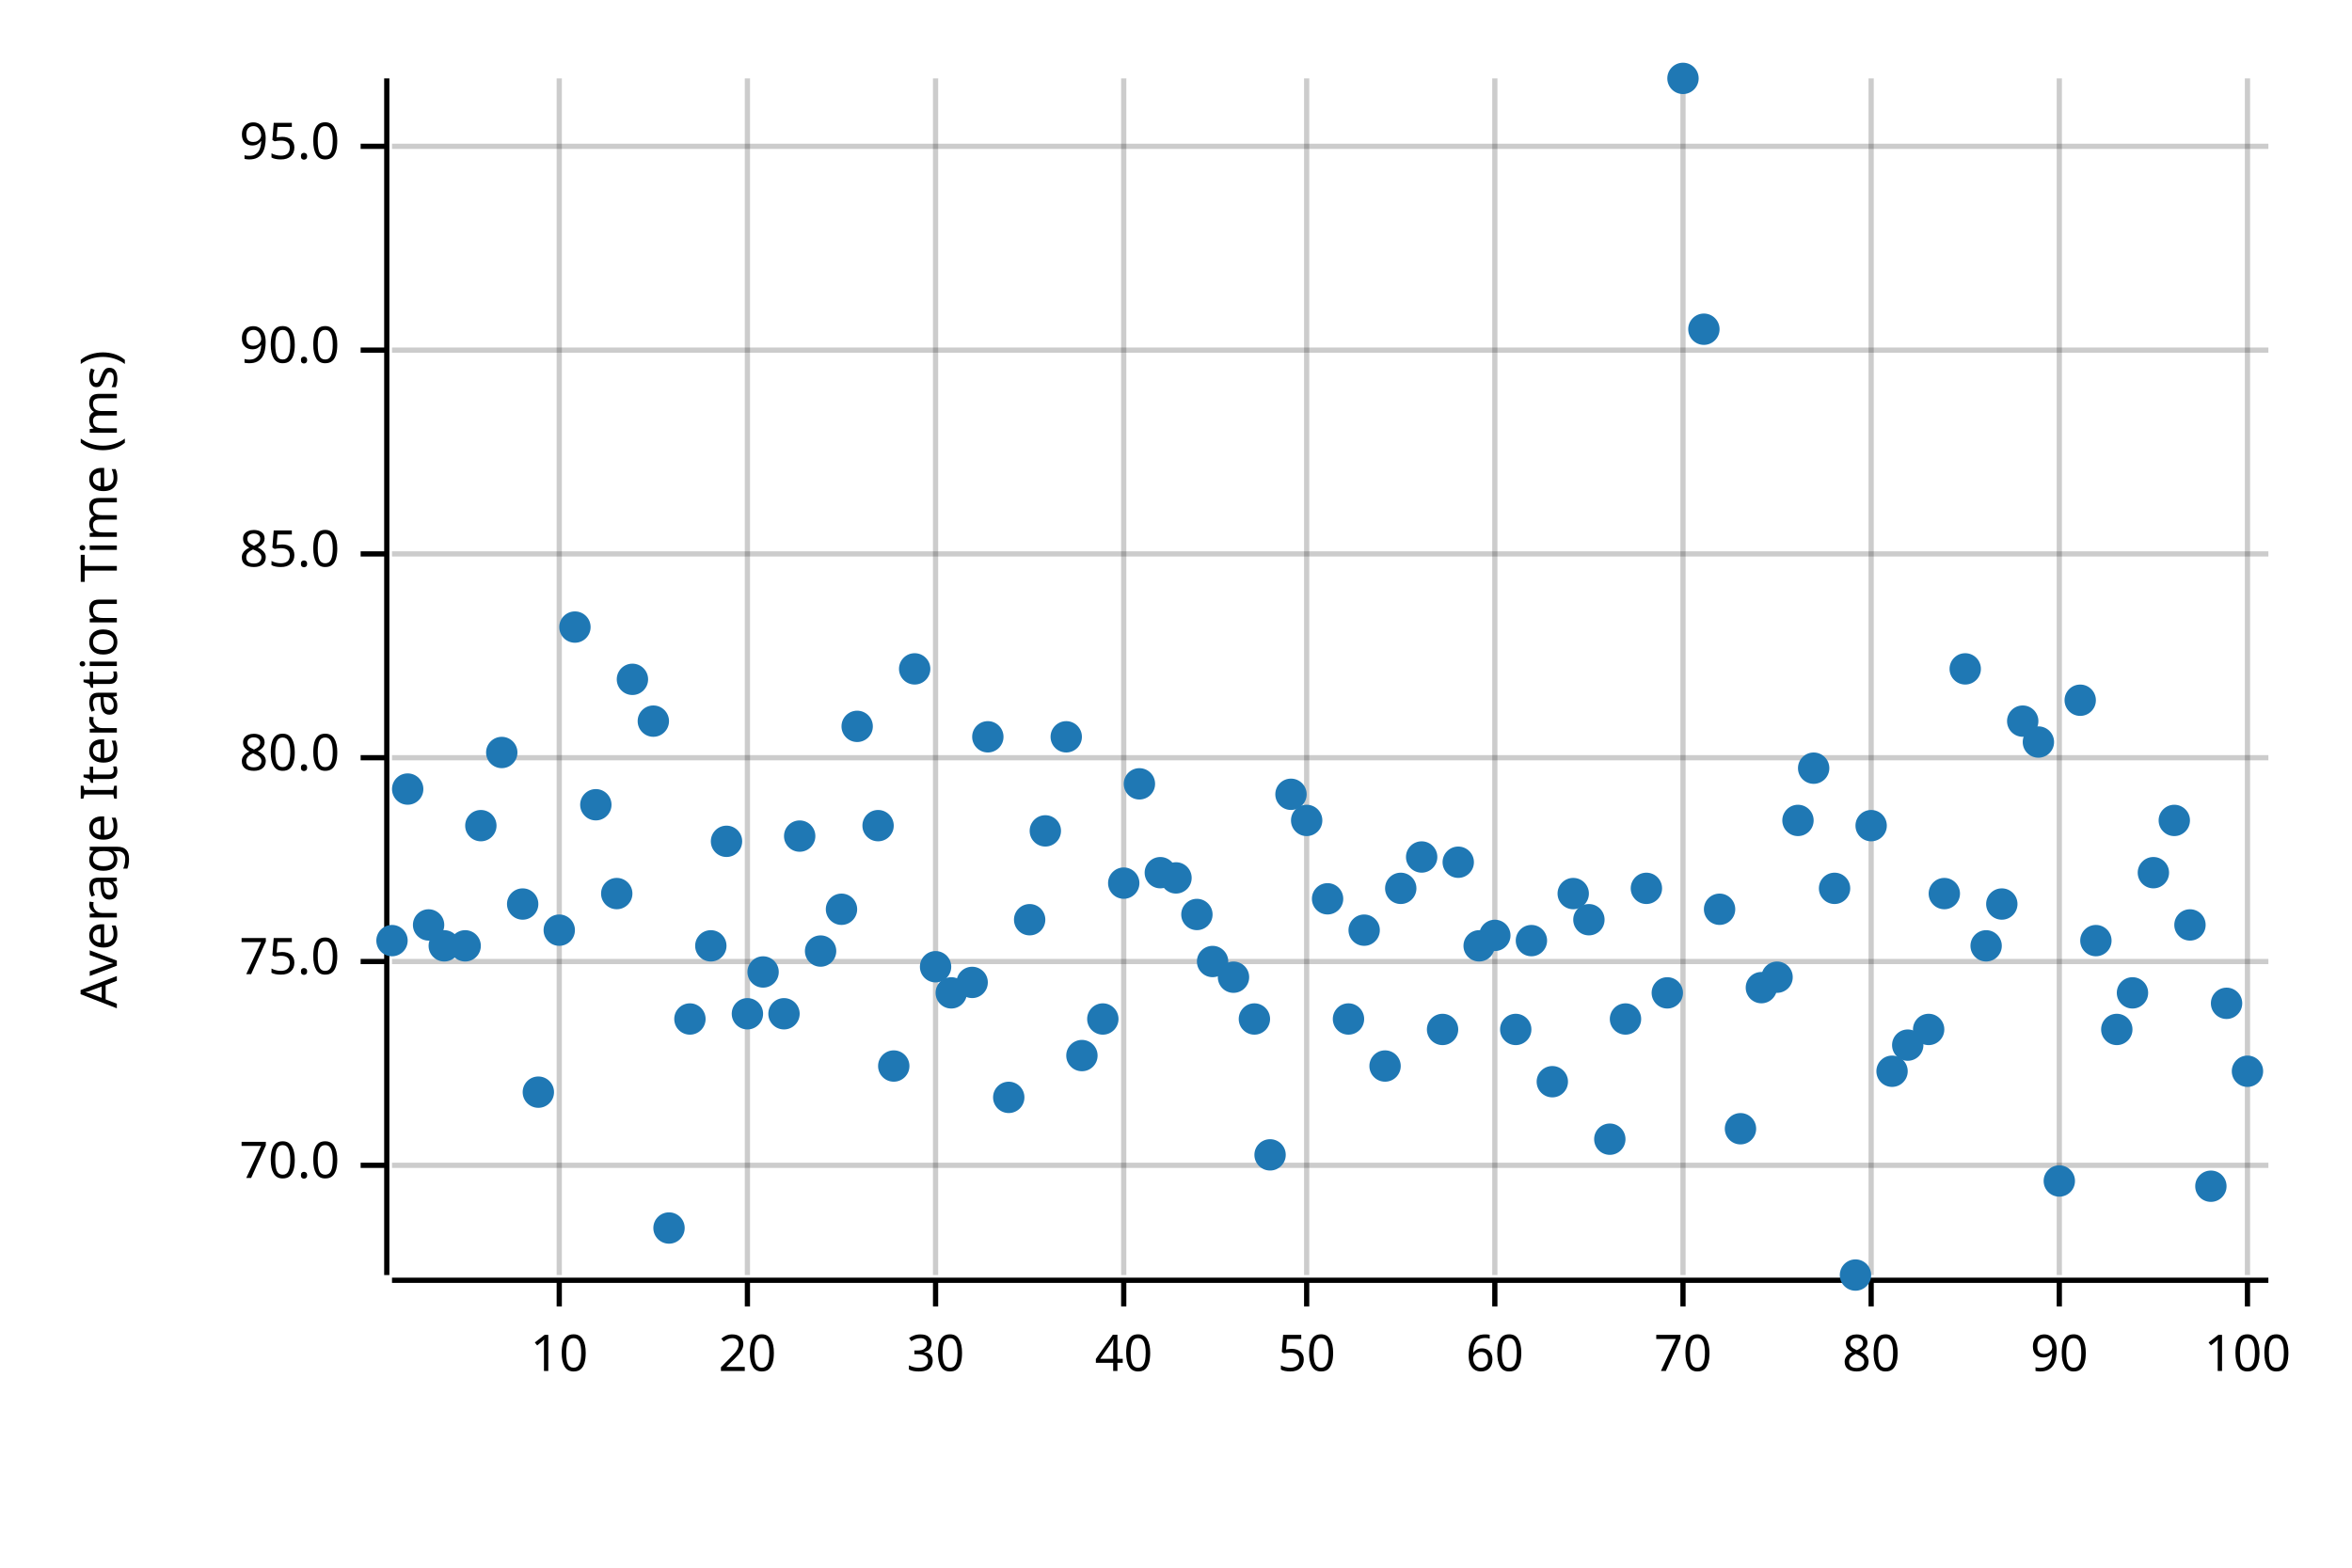
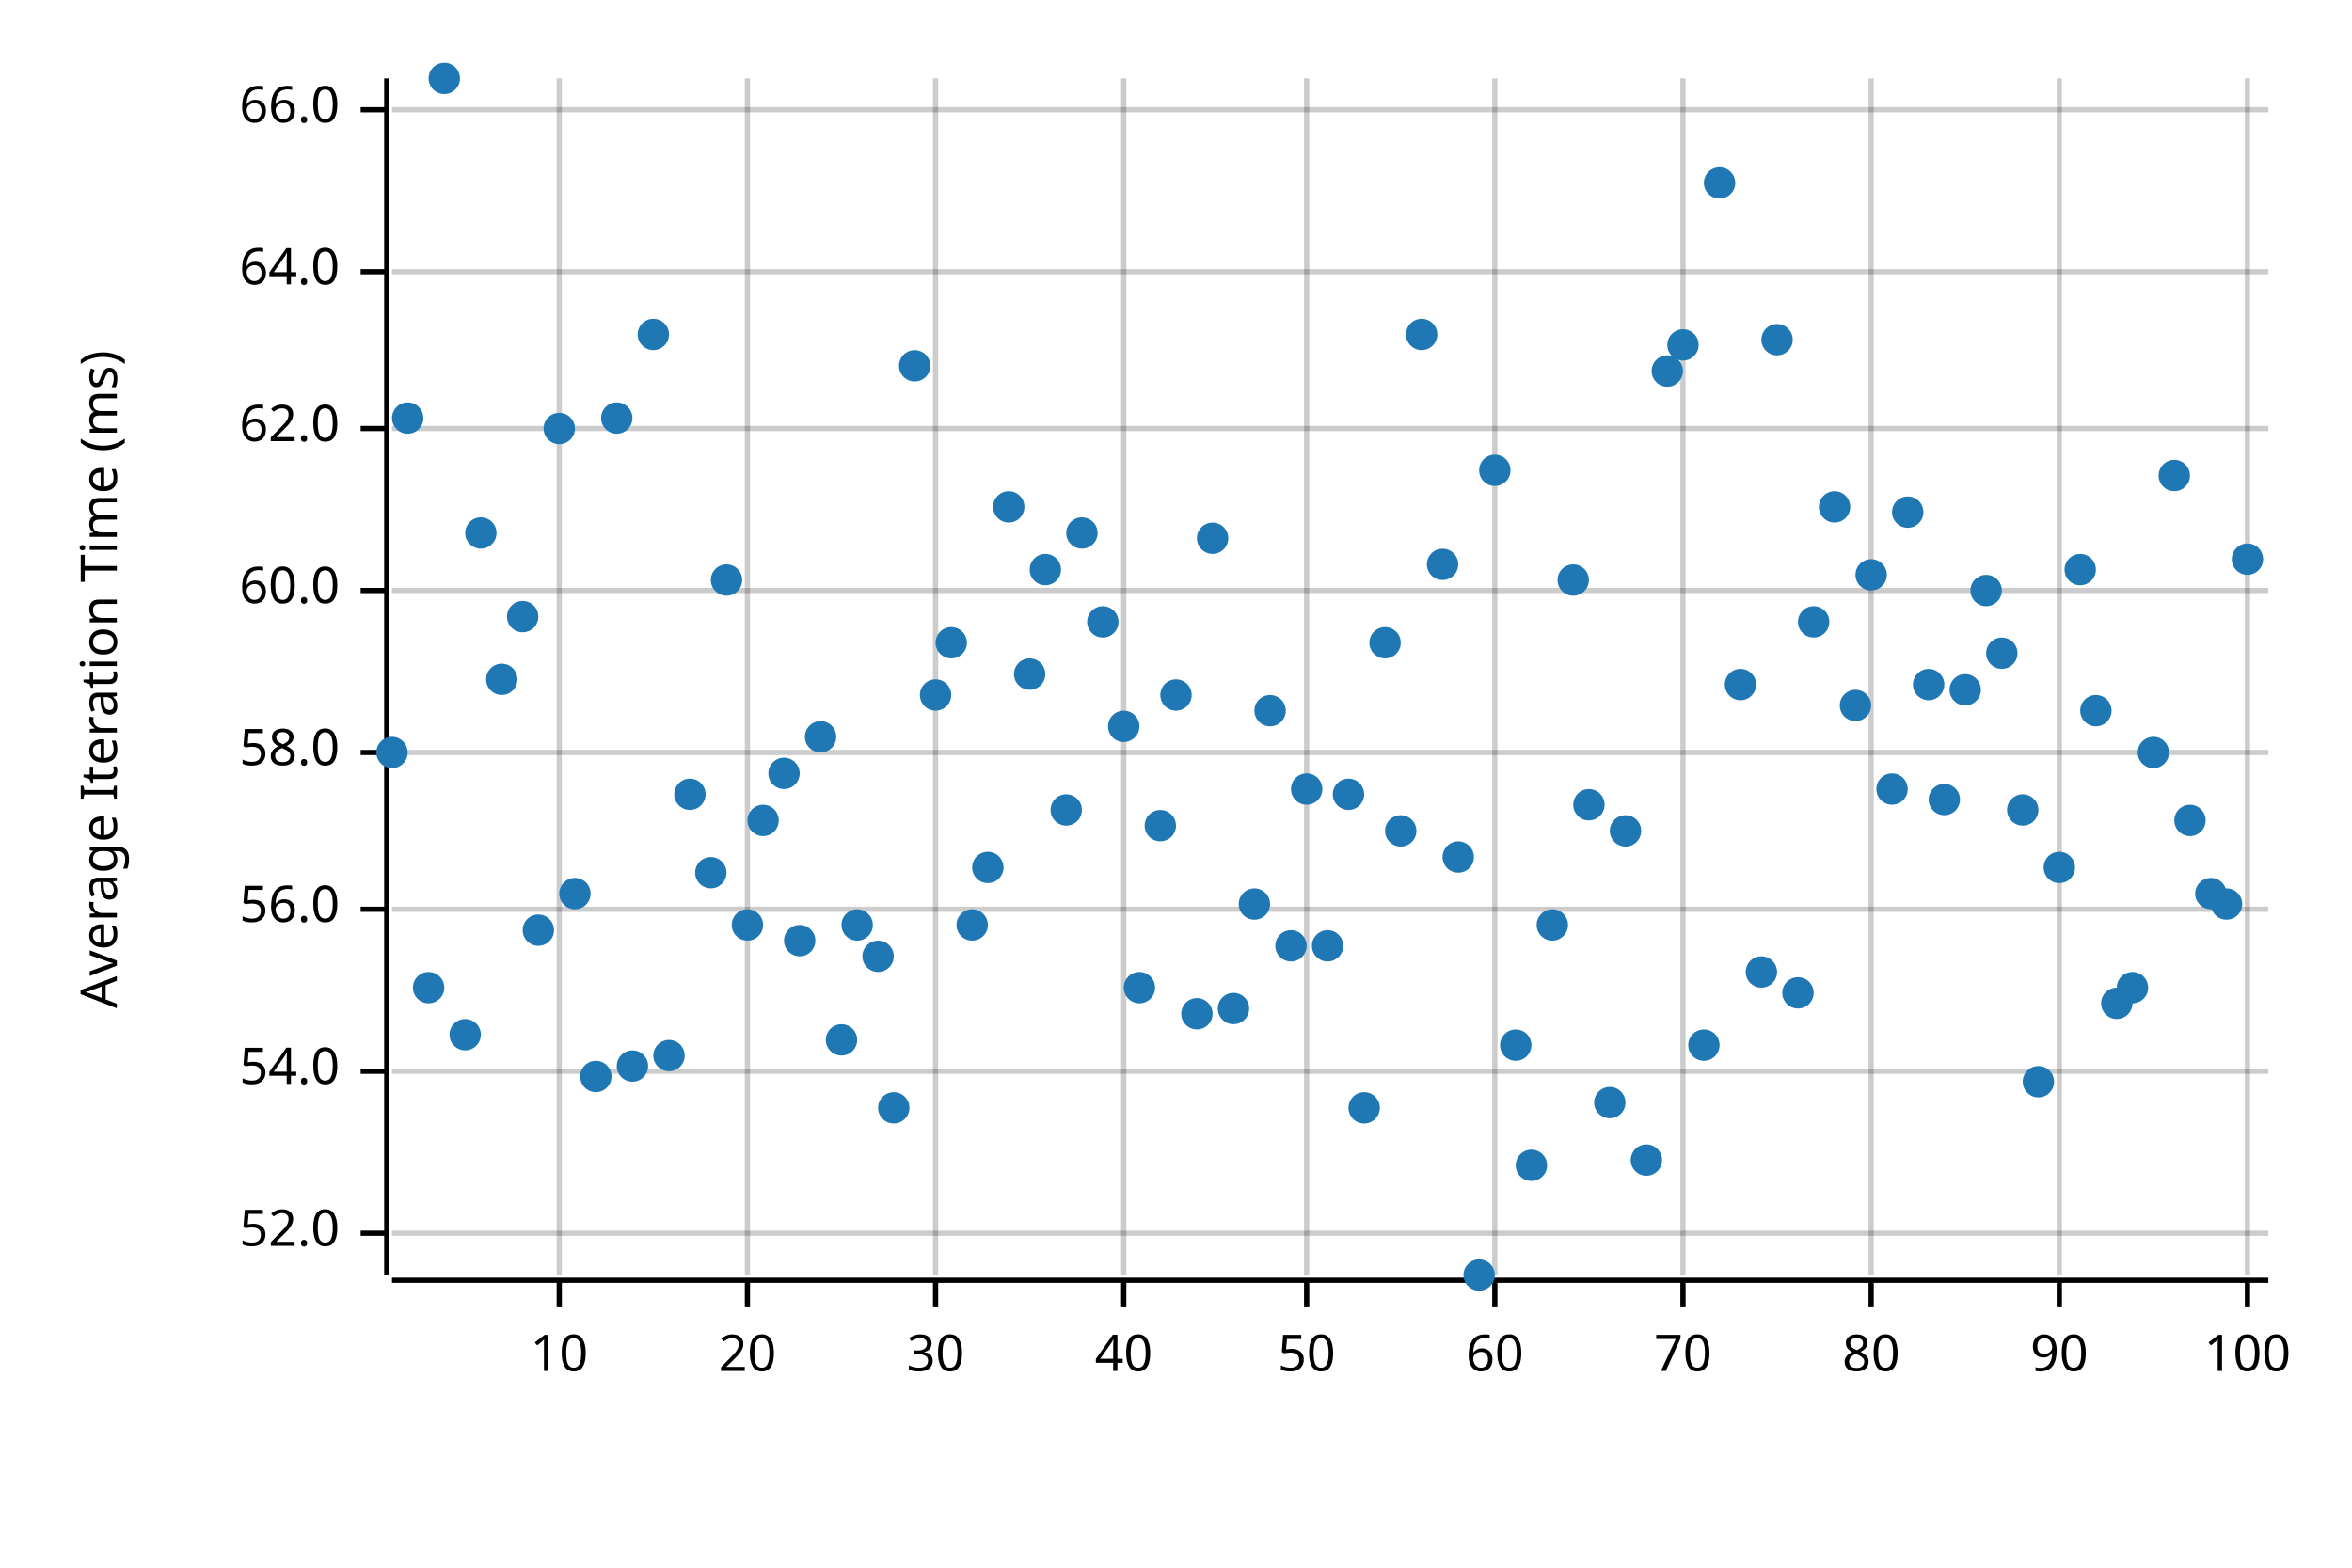
<svg xmlns="http://www.w3.org/2000/svg" width="450" height="300" viewBox="0 0 450 300">
  <text x="15" y="130" dy="0.76em" text-anchor="middle" font-family="sans-serif" font-size="9.677" opacity="1" fill="#000000" transform="rotate(270, 15, 130)">
Average Iteration Time (ms)
</text>
  <line opacity="0.2" stroke="#000000" stroke-width="1" x1="107" y1="244" x2="107" y2="15" />
  <line opacity="0.2" stroke="#000000" stroke-width="1" x1="143" y1="244" x2="143" y2="15" />
  <line opacity="0.2" stroke="#000000" stroke-width="1" x1="179" y1="244" x2="179" y2="15" />
  <line opacity="0.2" stroke="#000000" stroke-width="1" x1="215" y1="244" x2="215" y2="15" />
  <line opacity="0.2" stroke="#000000" stroke-width="1" x1="250" y1="244" x2="250" y2="15" />
  <line opacity="0.2" stroke="#000000" stroke-width="1" x1="286" y1="244" x2="286" y2="15" />
  <line opacity="0.2" stroke="#000000" stroke-width="1" x1="322" y1="244" x2="322" y2="15" />
  <line opacity="0.2" stroke="#000000" stroke-width="1" x1="358" y1="244" x2="358" y2="15" />
  <line opacity="0.2" stroke="#000000" stroke-width="1" x1="394" y1="244" x2="394" y2="15" />
  <line opacity="0.2" stroke="#000000" stroke-width="1" x1="430" y1="244" x2="430" y2="15" />
-   <line opacity="0.2" stroke="#000000" stroke-width="1" x1="75" y1="223" x2="434" y2="223" />
-   <line opacity="0.2" stroke="#000000" stroke-width="1" x1="75" y1="184" x2="434" y2="184" />
-   <line opacity="0.2" stroke="#000000" stroke-width="1" x1="75" y1="145" x2="434" y2="145" />
-   <line opacity="0.2" stroke="#000000" stroke-width="1" x1="75" y1="106" x2="434" y2="106" />
-   <line opacity="0.2" stroke="#000000" stroke-width="1" x1="75" y1="67" x2="434" y2="67" />
-   <line opacity="0.2" stroke="#000000" stroke-width="1" x1="75" y1="28" x2="434" y2="28" />
+   <line opacity="0.2" stroke="#000000" stroke-width="1" x1="75" y1="236" x2="434" y2="236" />
+   <line opacity="0.2" stroke="#000000" stroke-width="1" x1="75" y1="205" x2="434" y2="205" />
+   <line opacity="0.2" stroke="#000000" stroke-width="1" x1="75" y1="174" x2="434" y2="174" />
+   <line opacity="0.2" stroke="#000000" stroke-width="1" x1="75" y1="144" x2="434" y2="144" />
+   <line opacity="0.2" stroke="#000000" stroke-width="1" x1="75" y1="113" x2="434" y2="113" />
+   <line opacity="0.2" stroke="#000000" stroke-width="1" x1="75" y1="82" x2="434" y2="82" />
+   <line opacity="0.2" stroke="#000000" stroke-width="1" x1="75" y1="52" x2="434" y2="52" />
+   <line opacity="0.2" stroke="#000000" stroke-width="1" x1="75" y1="21" x2="434" y2="21" />
  <polyline fill="none" opacity="1" stroke="#000000" stroke-width="1" points="74,15 74,244 " />
-   <text x="65" y="223" dy="0.5ex" text-anchor="end" font-family="sans-serif" font-size="9.677" opacity="1" fill="#000000">
- 70.0
+   <text x="65" y="236" dy="0.5ex" text-anchor="end" font-family="sans-serif" font-size="9.677" opacity="1" fill="#000000">
+ 52.0
</text>
-   <polyline fill="none" opacity="1" stroke="#000000" stroke-width="1" points="69,223 74,223 " />
-   <text x="65" y="184" dy="0.5ex" text-anchor="end" font-family="sans-serif" font-size="9.677" opacity="1" fill="#000000">
- 75.0
+   <polyline fill="none" opacity="1" stroke="#000000" stroke-width="1" points="69,236 74,236 " />
+   <text x="65" y="205" dy="0.5ex" text-anchor="end" font-family="sans-serif" font-size="9.677" opacity="1" fill="#000000">
+ 54.0
</text>
-   <polyline fill="none" opacity="1" stroke="#000000" stroke-width="1" points="69,184 74,184 " />
-   <text x="65" y="145" dy="0.5ex" text-anchor="end" font-family="sans-serif" font-size="9.677" opacity="1" fill="#000000">
- 80.0
+   <polyline fill="none" opacity="1" stroke="#000000" stroke-width="1" points="69,205 74,205 " />
+   <text x="65" y="174" dy="0.5ex" text-anchor="end" font-family="sans-serif" font-size="9.677" opacity="1" fill="#000000">
+ 56.0
</text>
-   <polyline fill="none" opacity="1" stroke="#000000" stroke-width="1" points="69,145 74,145 " />
-   <text x="65" y="106" dy="0.5ex" text-anchor="end" font-family="sans-serif" font-size="9.677" opacity="1" fill="#000000">
- 85.0
+   <polyline fill="none" opacity="1" stroke="#000000" stroke-width="1" points="69,174 74,174 " />
+   <text x="65" y="144" dy="0.5ex" text-anchor="end" font-family="sans-serif" font-size="9.677" opacity="1" fill="#000000">
+ 58.0
</text>
-   <polyline fill="none" opacity="1" stroke="#000000" stroke-width="1" points="69,106 74,106 " />
-   <text x="65" y="67" dy="0.5ex" text-anchor="end" font-family="sans-serif" font-size="9.677" opacity="1" fill="#000000">
- 90.0
+   <polyline fill="none" opacity="1" stroke="#000000" stroke-width="1" points="69,144 74,144 " />
+   <text x="65" y="113" dy="0.5ex" text-anchor="end" font-family="sans-serif" font-size="9.677" opacity="1" fill="#000000">
+ 60.0
</text>
-   <polyline fill="none" opacity="1" stroke="#000000" stroke-width="1" points="69,67 74,67 " />
-   <text x="65" y="28" dy="0.5ex" text-anchor="end" font-family="sans-serif" font-size="9.677" opacity="1" fill="#000000">
- 95.0
+   <polyline fill="none" opacity="1" stroke="#000000" stroke-width="1" points="69,113 74,113 " />
+   <text x="65" y="82" dy="0.5ex" text-anchor="end" font-family="sans-serif" font-size="9.677" opacity="1" fill="#000000">
+ 62.0
</text>
-   <polyline fill="none" opacity="1" stroke="#000000" stroke-width="1" points="69,28 74,28 " />
+   <polyline fill="none" opacity="1" stroke="#000000" stroke-width="1" points="69,82 74,82 " />
+   <text x="65" y="52" dy="0.5ex" text-anchor="end" font-family="sans-serif" font-size="9.677" opacity="1" fill="#000000">
+ 64.0
+ </text>
+   <polyline fill="none" opacity="1" stroke="#000000" stroke-width="1" points="69,52 74,52 " />
+   <text x="65" y="21" dy="0.5ex" text-anchor="end" font-family="sans-serif" font-size="9.677" opacity="1" fill="#000000">
+ 66.0
+ </text>
+   <polyline fill="none" opacity="1" stroke="#000000" stroke-width="1" points="69,21 74,21 " />
  <polyline fill="none" opacity="1" stroke="#000000" stroke-width="1" points="75,245 434,245 " />
  <text x="107" y="255" dy="0.76em" text-anchor="middle" font-family="sans-serif" font-size="9.677" opacity="1" fill="#000000">
10
</text>
  <polyline fill="none" opacity="1" stroke="#000000" stroke-width="1" points="107,245 107,250 " />
  <text x="143" y="255" dy="0.76em" text-anchor="middle" font-family="sans-serif" font-size="9.677" opacity="1" fill="#000000">
20
</text>
  <polyline fill="none" opacity="1" stroke="#000000" stroke-width="1" points="143,245 143,250 " />
  <text x="179" y="255" dy="0.76em" text-anchor="middle" font-family="sans-serif" font-size="9.677" opacity="1" fill="#000000">
30
</text>
  <polyline fill="none" opacity="1" stroke="#000000" stroke-width="1" points="179,245 179,250 " />
  <text x="215" y="255" dy="0.76em" text-anchor="middle" font-family="sans-serif" font-size="9.677" opacity="1" fill="#000000">
40
</text>
  <polyline fill="none" opacity="1" stroke="#000000" stroke-width="1" points="215,245 215,250 " />
  <text x="250" y="255" dy="0.76em" text-anchor="middle" font-family="sans-serif" font-size="9.677" opacity="1" fill="#000000">
50
</text>
  <polyline fill="none" opacity="1" stroke="#000000" stroke-width="1" points="250,245 250,250 " />
  <text x="286" y="255" dy="0.76em" text-anchor="middle" font-family="sans-serif" font-size="9.677" opacity="1" fill="#000000">
60
</text>
  <polyline fill="none" opacity="1" stroke="#000000" stroke-width="1" points="286,245 286,250 " />
  <text x="322" y="255" dy="0.76em" text-anchor="middle" font-family="sans-serif" font-size="9.677" opacity="1" fill="#000000">
70
</text>
  <polyline fill="none" opacity="1" stroke="#000000" stroke-width="1" points="322,245 322,250 " />
  <text x="358" y="255" dy="0.76em" text-anchor="middle" font-family="sans-serif" font-size="9.677" opacity="1" fill="#000000">
80
</text>
  <polyline fill="none" opacity="1" stroke="#000000" stroke-width="1" points="358,245 358,250 " />
  <text x="394" y="255" dy="0.76em" text-anchor="middle" font-family="sans-serif" font-size="9.677" opacity="1" fill="#000000">
90
</text>
  <polyline fill="none" opacity="1" stroke="#000000" stroke-width="1" points="394,245 394,250 " />
  <text x="430" y="255" dy="0.76em" text-anchor="middle" font-family="sans-serif" font-size="9.677" opacity="1" fill="#000000">
100
</text>
  <polyline fill="none" opacity="1" stroke="#000000" stroke-width="1" points="430,245 430,250 " />
-   <circle cx="75" cy="180" r="3" opacity="1" fill="#1F78B4" stroke="none" stroke-width="1" />
-   <circle cx="78" cy="151" r="3" opacity="1" fill="#1F78B4" stroke="none" stroke-width="1" />
-   <circle cx="82" cy="177" r="3" opacity="1" fill="#1F78B4" stroke="none" stroke-width="1" />
-   <circle cx="85" cy="181" r="3" opacity="1" fill="#1F78B4" stroke="none" stroke-width="1" />
-   <circle cx="89" cy="181" r="3" opacity="1" fill="#1F78B4" stroke="none" stroke-width="1" />
-   <circle cx="92" cy="158" r="3" opacity="1" fill="#1F78B4" stroke="none" stroke-width="1" />
-   <circle cx="96" cy="144" r="3" opacity="1" fill="#1F78B4" stroke="none" stroke-width="1" />
-   <circle cx="100" cy="173" r="3" opacity="1" fill="#1F78B4" stroke="none" stroke-width="1" />
-   <circle cx="103" cy="209" r="3" opacity="1" fill="#1F78B4" stroke="none" stroke-width="1" />
-   <circle cx="107" cy="178" r="3" opacity="1" fill="#1F78B4" stroke="none" stroke-width="1" />
-   <circle cx="110" cy="120" r="3" opacity="1" fill="#1F78B4" stroke="none" stroke-width="1" />
-   <circle cx="114" cy="154" r="3" opacity="1" fill="#1F78B4" stroke="none" stroke-width="1" />
-   <circle cx="118" cy="171" r="3" opacity="1" fill="#1F78B4" stroke="none" stroke-width="1" />
-   <circle cx="121" cy="130" r="3" opacity="1" fill="#1F78B4" stroke="none" stroke-width="1" />
-   <circle cx="125" cy="138" r="3" opacity="1" fill="#1F78B4" stroke="none" stroke-width="1" />
-   <circle cx="128" cy="235" r="3" opacity="1" fill="#1F78B4" stroke="none" stroke-width="1" />
-   <circle cx="132" cy="195" r="3" opacity="1" fill="#1F78B4" stroke="none" stroke-width="1" />
-   <circle cx="136" cy="181" r="3" opacity="1" fill="#1F78B4" stroke="none" stroke-width="1" />
-   <circle cx="139" cy="161" r="3" opacity="1" fill="#1F78B4" stroke="none" stroke-width="1" />
-   <circle cx="143" cy="194" r="3" opacity="1" fill="#1F78B4" stroke="none" stroke-width="1" />
-   <circle cx="146" cy="186" r="3" opacity="1" fill="#1F78B4" stroke="none" stroke-width="1" />
-   <circle cx="150" cy="194" r="3" opacity="1" fill="#1F78B4" stroke="none" stroke-width="1" />
-   <circle cx="153" cy="160" r="3" opacity="1" fill="#1F78B4" stroke="none" stroke-width="1" />
-   <circle cx="157" cy="182" r="3" opacity="1" fill="#1F78B4" stroke="none" stroke-width="1" />
-   <circle cx="161" cy="174" r="3" opacity="1" fill="#1F78B4" stroke="none" stroke-width="1" />
-   <circle cx="164" cy="139" r="3" opacity="1" fill="#1F78B4" stroke="none" stroke-width="1" />
-   <circle cx="168" cy="158" r="3" opacity="1" fill="#1F78B4" stroke="none" stroke-width="1" />
-   <circle cx="171" cy="204" r="3" opacity="1" fill="#1F78B4" stroke="none" stroke-width="1" />
-   <circle cx="175" cy="128" r="3" opacity="1" fill="#1F78B4" stroke="none" stroke-width="1" />
-   <circle cx="179" cy="185" r="3" opacity="1" fill="#1F78B4" stroke="none" stroke-width="1" />
-   <circle cx="182" cy="190" r="3" opacity="1" fill="#1F78B4" stroke="none" stroke-width="1" />
-   <circle cx="186" cy="188" r="3" opacity="1" fill="#1F78B4" stroke="none" stroke-width="1" />
-   <circle cx="189" cy="141" r="3" opacity="1" fill="#1F78B4" stroke="none" stroke-width="1" />
-   <circle cx="193" cy="210" r="3" opacity="1" fill="#1F78B4" stroke="none" stroke-width="1" />
-   <circle cx="197" cy="176" r="3" opacity="1" fill="#1F78B4" stroke="none" stroke-width="1" />
-   <circle cx="200" cy="159" r="3" opacity="1" fill="#1F78B4" stroke="none" stroke-width="1" />
-   <circle cx="204" cy="141" r="3" opacity="1" fill="#1F78B4" stroke="none" stroke-width="1" />
-   <circle cx="207" cy="202" r="3" opacity="1" fill="#1F78B4" stroke="none" stroke-width="1" />
-   <circle cx="211" cy="195" r="3" opacity="1" fill="#1F78B4" stroke="none" stroke-width="1" />
-   <circle cx="215" cy="169" r="3" opacity="1" fill="#1F78B4" stroke="none" stroke-width="1" />
-   <circle cx="218" cy="150" r="3" opacity="1" fill="#1F78B4" stroke="none" stroke-width="1" />
-   <circle cx="222" cy="167" r="3" opacity="1" fill="#1F78B4" stroke="none" stroke-width="1" />
-   <circle cx="225" cy="168" r="3" opacity="1" fill="#1F78B4" stroke="none" stroke-width="1" />
-   <circle cx="229" cy="175" r="3" opacity="1" fill="#1F78B4" stroke="none" stroke-width="1" />
-   <circle cx="232" cy="184" r="3" opacity="1" fill="#1F78B4" stroke="none" stroke-width="1" />
-   <circle cx="236" cy="187" r="3" opacity="1" fill="#1F78B4" stroke="none" stroke-width="1" />
-   <circle cx="240" cy="195" r="3" opacity="1" fill="#1F78B4" stroke="none" stroke-width="1" />
-   <circle cx="243" cy="221" r="3" opacity="1" fill="#1F78B4" stroke="none" stroke-width="1" />
-   <circle cx="247" cy="152" r="3" opacity="1" fill="#1F78B4" stroke="none" stroke-width="1" />
-   <circle cx="250" cy="157" r="3" opacity="1" fill="#1F78B4" stroke="none" stroke-width="1" />
-   <circle cx="254" cy="172" r="3" opacity="1" fill="#1F78B4" stroke="none" stroke-width="1" />
-   <circle cx="258" cy="195" r="3" opacity="1" fill="#1F78B4" stroke="none" stroke-width="1" />
-   <circle cx="261" cy="178" r="3" opacity="1" fill="#1F78B4" stroke="none" stroke-width="1" />
-   <circle cx="265" cy="204" r="3" opacity="1" fill="#1F78B4" stroke="none" stroke-width="1" />
-   <circle cx="268" cy="170" r="3" opacity="1" fill="#1F78B4" stroke="none" stroke-width="1" />
-   <circle cx="272" cy="164" r="3" opacity="1" fill="#1F78B4" stroke="none" stroke-width="1" />
-   <circle cx="276" cy="197" r="3" opacity="1" fill="#1F78B4" stroke="none" stroke-width="1" />
-   <circle cx="279" cy="165" r="3" opacity="1" fill="#1F78B4" stroke="none" stroke-width="1" />
-   <circle cx="283" cy="181" r="3" opacity="1" fill="#1F78B4" stroke="none" stroke-width="1" />
-   <circle cx="286" cy="179" r="3" opacity="1" fill="#1F78B4" stroke="none" stroke-width="1" />
-   <circle cx="290" cy="197" r="3" opacity="1" fill="#1F78B4" stroke="none" stroke-width="1" />
-   <circle cx="293" cy="180" r="3" opacity="1" fill="#1F78B4" stroke="none" stroke-width="1" />
-   <circle cx="297" cy="207" r="3" opacity="1" fill="#1F78B4" stroke="none" stroke-width="1" />
-   <circle cx="301" cy="171" r="3" opacity="1" fill="#1F78B4" stroke="none" stroke-width="1" />
-   <circle cx="304" cy="176" r="3" opacity="1" fill="#1F78B4" stroke="none" stroke-width="1" />
-   <circle cx="308" cy="218" r="3" opacity="1" fill="#1F78B4" stroke="none" stroke-width="1" />
-   <circle cx="311" cy="195" r="3" opacity="1" fill="#1F78B4" stroke="none" stroke-width="1" />
-   <circle cx="315" cy="170" r="3" opacity="1" fill="#1F78B4" stroke="none" stroke-width="1" />
-   <circle cx="319" cy="190" r="3" opacity="1" fill="#1F78B4" stroke="none" stroke-width="1" />
-   <circle cx="322" cy="15" r="3" opacity="1" fill="#1F78B4" stroke="none" stroke-width="1" />
-   <circle cx="326" cy="63" r="3" opacity="1" fill="#1F78B4" stroke="none" stroke-width="1" />
-   <circle cx="329" cy="174" r="3" opacity="1" fill="#1F78B4" stroke="none" stroke-width="1" />
-   <circle cx="333" cy="216" r="3" opacity="1" fill="#1F78B4" stroke="none" stroke-width="1" />
-   <circle cx="337" cy="189" r="3" opacity="1" fill="#1F78B4" stroke="none" stroke-width="1" />
-   <circle cx="340" cy="187" r="3" opacity="1" fill="#1F78B4" stroke="none" stroke-width="1" />
-   <circle cx="344" cy="157" r="3" opacity="1" fill="#1F78B4" stroke="none" stroke-width="1" />
-   <circle cx="347" cy="147" r="3" opacity="1" fill="#1F78B4" stroke="none" stroke-width="1" />
-   <circle cx="351" cy="170" r="3" opacity="1" fill="#1F78B4" stroke="none" stroke-width="1" />
-   <circle cx="355" cy="244" r="3" opacity="1" fill="#1F78B4" stroke="none" stroke-width="1" />
-   <circle cx="358" cy="158" r="3" opacity="1" fill="#1F78B4" stroke="none" stroke-width="1" />
-   <circle cx="362" cy="205" r="3" opacity="1" fill="#1F78B4" stroke="none" stroke-width="1" />
-   <circle cx="365" cy="200" r="3" opacity="1" fill="#1F78B4" stroke="none" stroke-width="1" />
-   <circle cx="369" cy="197" r="3" opacity="1" fill="#1F78B4" stroke="none" stroke-width="1" />
-   <circle cx="372" cy="171" r="3" opacity="1" fill="#1F78B4" stroke="none" stroke-width="1" />
-   <circle cx="376" cy="128" r="3" opacity="1" fill="#1F78B4" stroke="none" stroke-width="1" />
-   <circle cx="380" cy="181" r="3" opacity="1" fill="#1F78B4" stroke="none" stroke-width="1" />
-   <circle cx="383" cy="173" r="3" opacity="1" fill="#1F78B4" stroke="none" stroke-width="1" />
-   <circle cx="387" cy="138" r="3" opacity="1" fill="#1F78B4" stroke="none" stroke-width="1" />
-   <circle cx="390" cy="142" r="3" opacity="1" fill="#1F78B4" stroke="none" stroke-width="1" />
-   <circle cx="394" cy="226" r="3" opacity="1" fill="#1F78B4" stroke="none" stroke-width="1" />
-   <circle cx="398" cy="134" r="3" opacity="1" fill="#1F78B4" stroke="none" stroke-width="1" />
-   <circle cx="401" cy="180" r="3" opacity="1" fill="#1F78B4" stroke="none" stroke-width="1" />
-   <circle cx="405" cy="197" r="3" opacity="1" fill="#1F78B4" stroke="none" stroke-width="1" />
-   <circle cx="408" cy="190" r="3" opacity="1" fill="#1F78B4" stroke="none" stroke-width="1" />
-   <circle cx="412" cy="167" r="3" opacity="1" fill="#1F78B4" stroke="none" stroke-width="1" />
-   <circle cx="416" cy="157" r="3" opacity="1" fill="#1F78B4" stroke="none" stroke-width="1" />
-   <circle cx="419" cy="177" r="3" opacity="1" fill="#1F78B4" stroke="none" stroke-width="1" />
-   <circle cx="423" cy="227" r="3" opacity="1" fill="#1F78B4" stroke="none" stroke-width="1" />
-   <circle cx="426" cy="192" r="3" opacity="1" fill="#1F78B4" stroke="none" stroke-width="1" />
-   <circle cx="430" cy="205" r="3" opacity="1" fill="#1F78B4" stroke="none" stroke-width="1" />
+   <circle cx="75" cy="144" r="3" opacity="1" fill="#1F78B4" stroke="none" stroke-width="1" />
+   <circle cx="78" cy="80" r="3" opacity="1" fill="#1F78B4" stroke="none" stroke-width="1" />
+   <circle cx="82" cy="189" r="3" opacity="1" fill="#1F78B4" stroke="none" stroke-width="1" />
+   <circle cx="85" cy="15" r="3" opacity="1" fill="#1F78B4" stroke="none" stroke-width="1" />
+   <circle cx="89" cy="198" r="3" opacity="1" fill="#1F78B4" stroke="none" stroke-width="1" />
+   <circle cx="92" cy="102" r="3" opacity="1" fill="#1F78B4" stroke="none" stroke-width="1" />
+   <circle cx="96" cy="130" r="3" opacity="1" fill="#1F78B4" stroke="none" stroke-width="1" />
+   <circle cx="100" cy="118" r="3" opacity="1" fill="#1F78B4" stroke="none" stroke-width="1" />
+   <circle cx="103" cy="178" r="3" opacity="1" fill="#1F78B4" stroke="none" stroke-width="1" />
+   <circle cx="107" cy="82" r="3" opacity="1" fill="#1F78B4" stroke="none" stroke-width="1" />
+   <circle cx="110" cy="171" r="3" opacity="1" fill="#1F78B4" stroke="none" stroke-width="1" />
+   <circle cx="114" cy="206" r="3" opacity="1" fill="#1F78B4" stroke="none" stroke-width="1" />
+   <circle cx="118" cy="80" r="3" opacity="1" fill="#1F78B4" stroke="none" stroke-width="1" />
+   <circle cx="121" cy="204" r="3" opacity="1" fill="#1F78B4" stroke="none" stroke-width="1" />
+   <circle cx="125" cy="64" r="3" opacity="1" fill="#1F78B4" stroke="none" stroke-width="1" />
+   <circle cx="128" cy="202" r="3" opacity="1" fill="#1F78B4" stroke="none" stroke-width="1" />
+   <circle cx="132" cy="152" r="3" opacity="1" fill="#1F78B4" stroke="none" stroke-width="1" />
+   <circle cx="136" cy="167" r="3" opacity="1" fill="#1F78B4" stroke="none" stroke-width="1" />
+   <circle cx="139" cy="111" r="3" opacity="1" fill="#1F78B4" stroke="none" stroke-width="1" />
+   <circle cx="143" cy="177" r="3" opacity="1" fill="#1F78B4" stroke="none" stroke-width="1" />
+   <circle cx="146" cy="157" r="3" opacity="1" fill="#1F78B4" stroke="none" stroke-width="1" />
+   <circle cx="150" cy="148" r="3" opacity="1" fill="#1F78B4" stroke="none" stroke-width="1" />
+   <circle cx="153" cy="180" r="3" opacity="1" fill="#1F78B4" stroke="none" stroke-width="1" />
+   <circle cx="157" cy="141" r="3" opacity="1" fill="#1F78B4" stroke="none" stroke-width="1" />
+   <circle cx="161" cy="199" r="3" opacity="1" fill="#1F78B4" stroke="none" stroke-width="1" />
+   <circle cx="164" cy="177" r="3" opacity="1" fill="#1F78B4" stroke="none" stroke-width="1" />
+   <circle cx="168" cy="183" r="3" opacity="1" fill="#1F78B4" stroke="none" stroke-width="1" />
+   <circle cx="171" cy="212" r="3" opacity="1" fill="#1F78B4" stroke="none" stroke-width="1" />
+   <circle cx="175" cy="70" r="3" opacity="1" fill="#1F78B4" stroke="none" stroke-width="1" />
+   <circle cx="179" cy="133" r="3" opacity="1" fill="#1F78B4" stroke="none" stroke-width="1" />
+   <circle cx="182" cy="123" r="3" opacity="1" fill="#1F78B4" stroke="none" stroke-width="1" />
+   <circle cx="186" cy="177" r="3" opacity="1" fill="#1F78B4" stroke="none" stroke-width="1" />
+   <circle cx="189" cy="166" r="3" opacity="1" fill="#1F78B4" stroke="none" stroke-width="1" />
+   <circle cx="193" cy="97" r="3" opacity="1" fill="#1F78B4" stroke="none" stroke-width="1" />
+   <circle cx="197" cy="129" r="3" opacity="1" fill="#1F78B4" stroke="none" stroke-width="1" />
+   <circle cx="200" cy="109" r="3" opacity="1" fill="#1F78B4" stroke="none" stroke-width="1" />
+   <circle cx="204" cy="155" r="3" opacity="1" fill="#1F78B4" stroke="none" stroke-width="1" />
+   <circle cx="207" cy="102" r="3" opacity="1" fill="#1F78B4" stroke="none" stroke-width="1" />
+   <circle cx="211" cy="119" r="3" opacity="1" fill="#1F78B4" stroke="none" stroke-width="1" />
+   <circle cx="215" cy="139" r="3" opacity="1" fill="#1F78B4" stroke="none" stroke-width="1" />
+   <circle cx="218" cy="189" r="3" opacity="1" fill="#1F78B4" stroke="none" stroke-width="1" />
+   <circle cx="222" cy="158" r="3" opacity="1" fill="#1F78B4" stroke="none" stroke-width="1" />
+   <circle cx="225" cy="133" r="3" opacity="1" fill="#1F78B4" stroke="none" stroke-width="1" />
+   <circle cx="229" cy="194" r="3" opacity="1" fill="#1F78B4" stroke="none" stroke-width="1" />
+   <circle cx="232" cy="103" r="3" opacity="1" fill="#1F78B4" stroke="none" stroke-width="1" />
+   <circle cx="236" cy="193" r="3" opacity="1" fill="#1F78B4" stroke="none" stroke-width="1" />
+   <circle cx="240" cy="173" r="3" opacity="1" fill="#1F78B4" stroke="none" stroke-width="1" />
+   <circle cx="243" cy="136" r="3" opacity="1" fill="#1F78B4" stroke="none" stroke-width="1" />
+   <circle cx="247" cy="181" r="3" opacity="1" fill="#1F78B4" stroke="none" stroke-width="1" />
+   <circle cx="250" cy="151" r="3" opacity="1" fill="#1F78B4" stroke="none" stroke-width="1" />
+   <circle cx="254" cy="181" r="3" opacity="1" fill="#1F78B4" stroke="none" stroke-width="1" />
+   <circle cx="258" cy="152" r="3" opacity="1" fill="#1F78B4" stroke="none" stroke-width="1" />
+   <circle cx="261" cy="212" r="3" opacity="1" fill="#1F78B4" stroke="none" stroke-width="1" />
+   <circle cx="265" cy="123" r="3" opacity="1" fill="#1F78B4" stroke="none" stroke-width="1" />
+   <circle cx="268" cy="159" r="3" opacity="1" fill="#1F78B4" stroke="none" stroke-width="1" />
+   <circle cx="272" cy="64" r="3" opacity="1" fill="#1F78B4" stroke="none" stroke-width="1" />
+   <circle cx="276" cy="108" r="3" opacity="1" fill="#1F78B4" stroke="none" stroke-width="1" />
+   <circle cx="279" cy="164" r="3" opacity="1" fill="#1F78B4" stroke="none" stroke-width="1" />
+   <circle cx="283" cy="244" r="3" opacity="1" fill="#1F78B4" stroke="none" stroke-width="1" />
+   <circle cx="286" cy="90" r="3" opacity="1" fill="#1F78B4" stroke="none" stroke-width="1" />
+   <circle cx="290" cy="200" r="3" opacity="1" fill="#1F78B4" stroke="none" stroke-width="1" />
+   <circle cx="293" cy="223" r="3" opacity="1" fill="#1F78B4" stroke="none" stroke-width="1" />
+   <circle cx="297" cy="177" r="3" opacity="1" fill="#1F78B4" stroke="none" stroke-width="1" />
+   <circle cx="301" cy="111" r="3" opacity="1" fill="#1F78B4" stroke="none" stroke-width="1" />
+   <circle cx="304" cy="154" r="3" opacity="1" fill="#1F78B4" stroke="none" stroke-width="1" />
+   <circle cx="308" cy="211" r="3" opacity="1" fill="#1F78B4" stroke="none" stroke-width="1" />
+   <circle cx="311" cy="159" r="3" opacity="1" fill="#1F78B4" stroke="none" stroke-width="1" />
+   <circle cx="315" cy="222" r="3" opacity="1" fill="#1F78B4" stroke="none" stroke-width="1" />
+   <circle cx="319" cy="71" r="3" opacity="1" fill="#1F78B4" stroke="none" stroke-width="1" />
+   <circle cx="322" cy="66" r="3" opacity="1" fill="#1F78B4" stroke="none" stroke-width="1" />
+   <circle cx="326" cy="200" r="3" opacity="1" fill="#1F78B4" stroke="none" stroke-width="1" />
+   <circle cx="329" cy="35" r="3" opacity="1" fill="#1F78B4" stroke="none" stroke-width="1" />
+   <circle cx="333" cy="131" r="3" opacity="1" fill="#1F78B4" stroke="none" stroke-width="1" />
+   <circle cx="337" cy="186" r="3" opacity="1" fill="#1F78B4" stroke="none" stroke-width="1" />
+   <circle cx="340" cy="65" r="3" opacity="1" fill="#1F78B4" stroke="none" stroke-width="1" />
+   <circle cx="344" cy="190" r="3" opacity="1" fill="#1F78B4" stroke="none" stroke-width="1" />
+   <circle cx="347" cy="119" r="3" opacity="1" fill="#1F78B4" stroke="none" stroke-width="1" />
+   <circle cx="351" cy="97" r="3" opacity="1" fill="#1F78B4" stroke="none" stroke-width="1" />
+   <circle cx="355" cy="135" r="3" opacity="1" fill="#1F78B4" stroke="none" stroke-width="1" />
+   <circle cx="358" cy="110" r="3" opacity="1" fill="#1F78B4" stroke="none" stroke-width="1" />
+   <circle cx="362" cy="151" r="3" opacity="1" fill="#1F78B4" stroke="none" stroke-width="1" />
+   <circle cx="365" cy="98" r="3" opacity="1" fill="#1F78B4" stroke="none" stroke-width="1" />
+   <circle cx="369" cy="131" r="3" opacity="1" fill="#1F78B4" stroke="none" stroke-width="1" />
+   <circle cx="372" cy="153" r="3" opacity="1" fill="#1F78B4" stroke="none" stroke-width="1" />
+   <circle cx="376" cy="132" r="3" opacity="1" fill="#1F78B4" stroke="none" stroke-width="1" />
+   <circle cx="380" cy="113" r="3" opacity="1" fill="#1F78B4" stroke="none" stroke-width="1" />
+   <circle cx="383" cy="125" r="3" opacity="1" fill="#1F78B4" stroke="none" stroke-width="1" />
+   <circle cx="387" cy="155" r="3" opacity="1" fill="#1F78B4" stroke="none" stroke-width="1" />
+   <circle cx="390" cy="207" r="3" opacity="1" fill="#1F78B4" stroke="none" stroke-width="1" />
+   <circle cx="394" cy="166" r="3" opacity="1" fill="#1F78B4" stroke="none" stroke-width="1" />
+   <circle cx="398" cy="109" r="3" opacity="1" fill="#1F78B4" stroke="none" stroke-width="1" />
+   <circle cx="401" cy="136" r="3" opacity="1" fill="#1F78B4" stroke="none" stroke-width="1" />
+   <circle cx="405" cy="192" r="3" opacity="1" fill="#1F78B4" stroke="none" stroke-width="1" />
+   <circle cx="408" cy="189" r="3" opacity="1" fill="#1F78B4" stroke="none" stroke-width="1" />
+   <circle cx="412" cy="144" r="3" opacity="1" fill="#1F78B4" stroke="none" stroke-width="1" />
+   <circle cx="416" cy="91" r="3" opacity="1" fill="#1F78B4" stroke="none" stroke-width="1" />
+   <circle cx="419" cy="157" r="3" opacity="1" fill="#1F78B4" stroke="none" stroke-width="1" />
+   <circle cx="423" cy="171" r="3" opacity="1" fill="#1F78B4" stroke="none" stroke-width="1" />
+   <circle cx="426" cy="173" r="3" opacity="1" fill="#1F78B4" stroke="none" stroke-width="1" />
+   <circle cx="430" cy="107" r="3" opacity="1" fill="#1F78B4" stroke="none" stroke-width="1" />
</svg>
